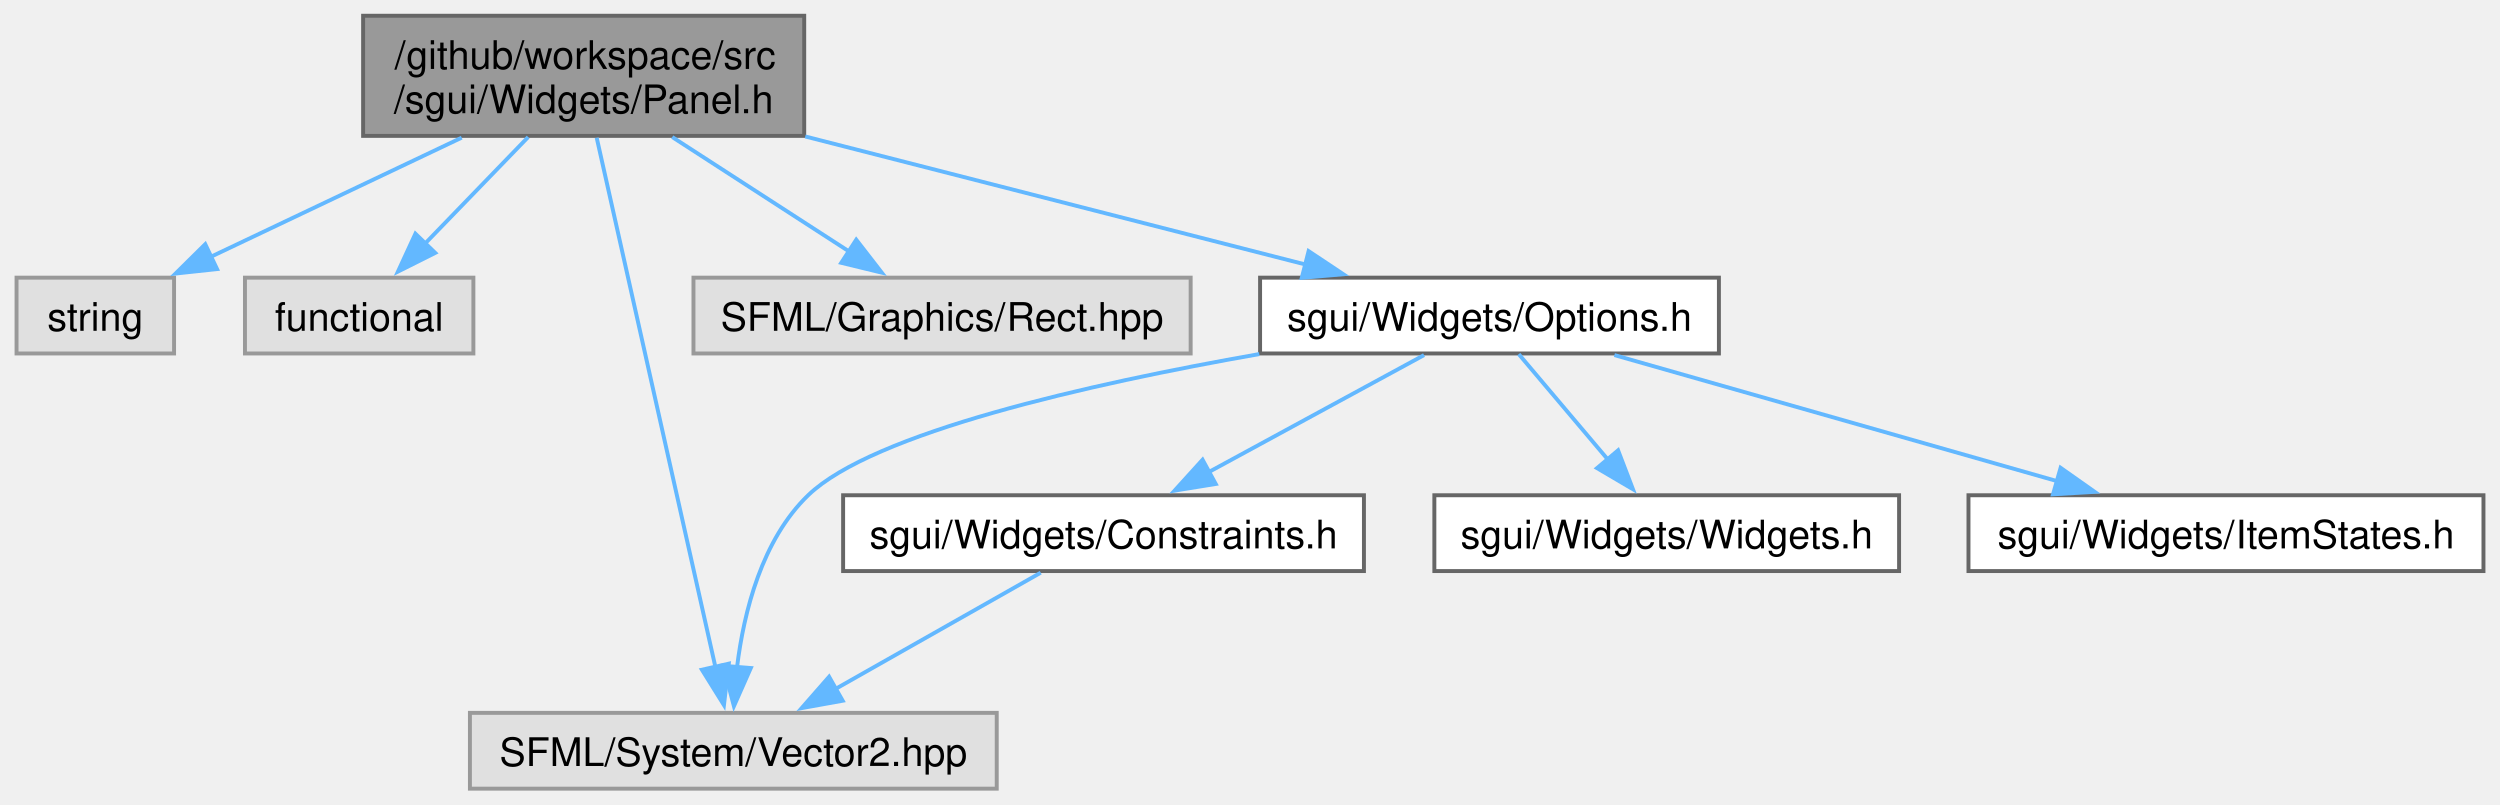
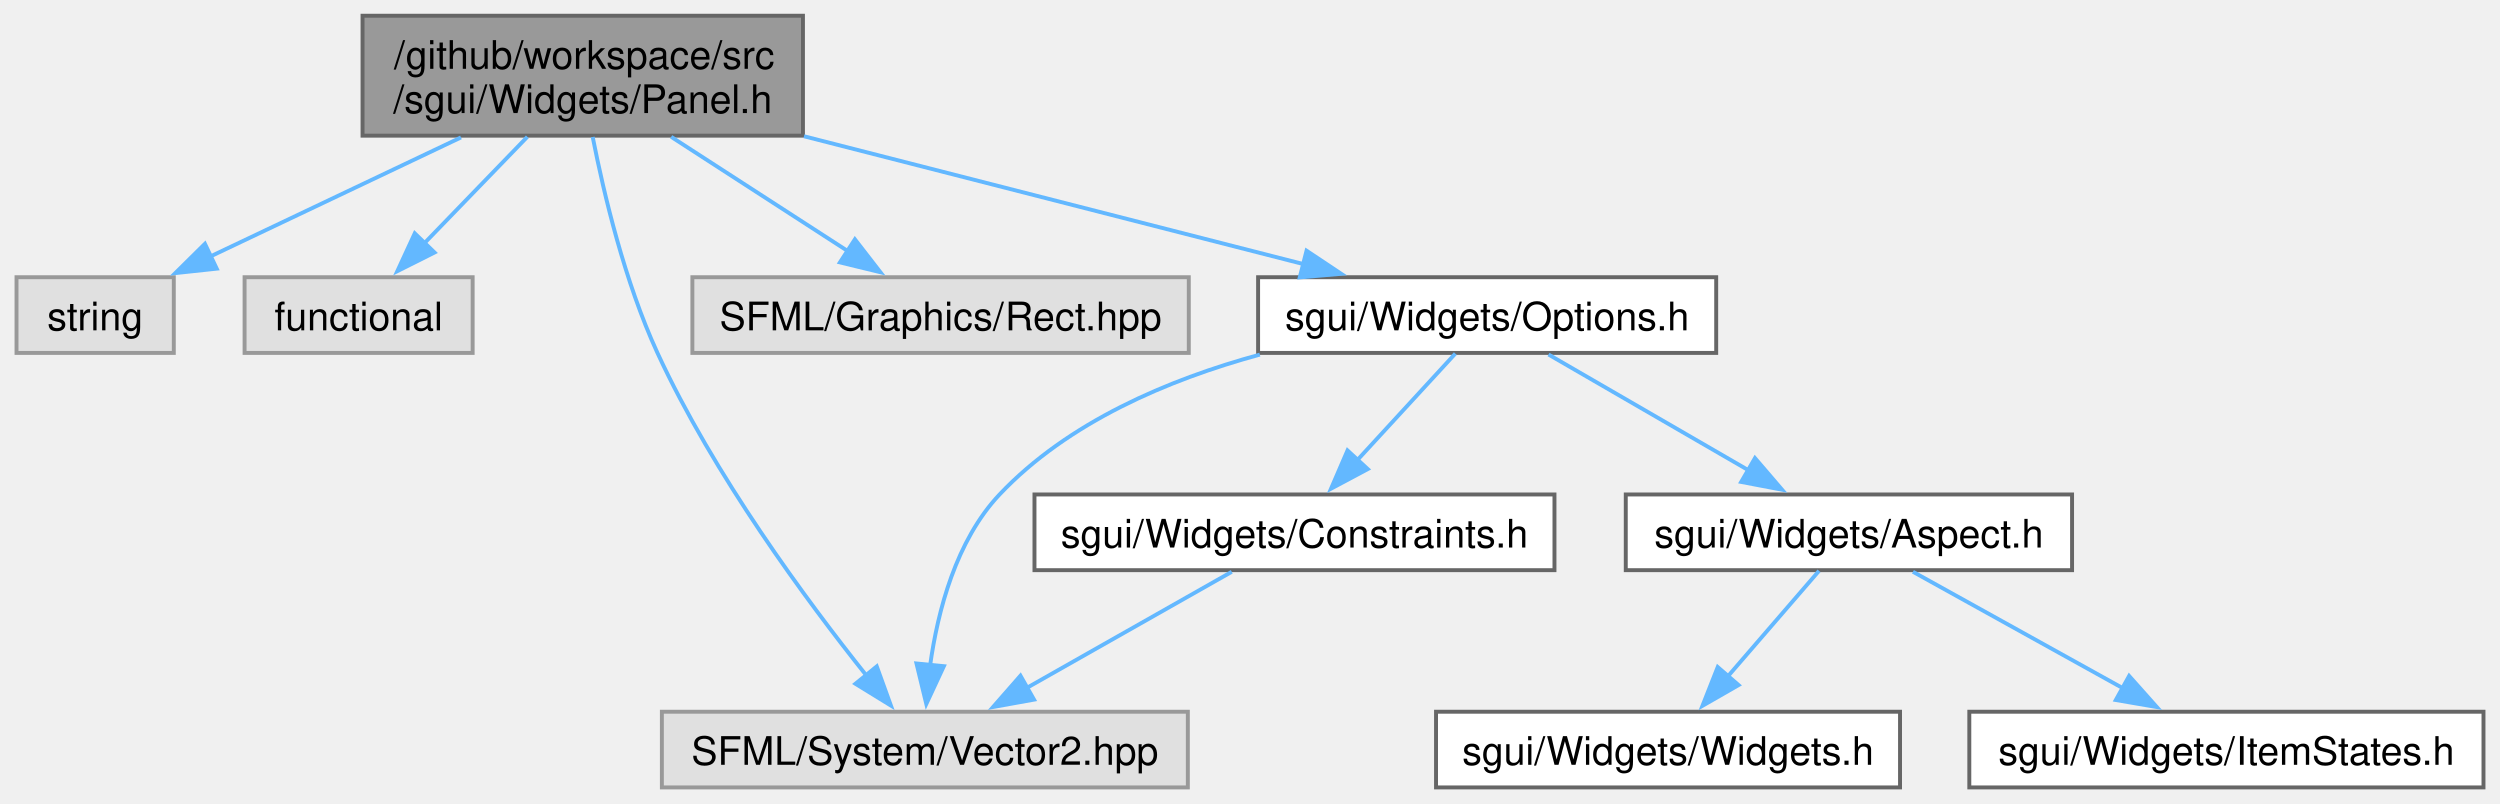
- <svg xmlns="http://www.w3.org/2000/svg" xmlns:xlink="http://www.w3.org/1999/xlink" width="634pt" height="204pt" viewBox="0.00 0.00 634.38 204.25">
+ <svg xmlns="http://www.w3.org/2000/svg" xmlns:xlink="http://www.w3.org/1999/xlink" width="635pt" height="204pt" viewBox="0.00 0.00 635.38 204.25">
  <g id="graph0" class="graph" transform="scale(1 1) rotate(0) translate(4 200.25)">
    <g id="Node000001" class="node">
      <g id="a_Node000001">
        <a xlink:title=" ">
          <polygon fill="#999999" stroke="#666666" points="200,-196.25 88,-196.25 88,-165.75 200,-165.75 200,-196.25" />
          <text text-anchor="start" x="96" y="-182.75" font-family="Helvetica,sans-Serif" font-size="10.00">/github/workspace/src</text>
          <text text-anchor="middle" x="144" y="-171.5" font-family="Helvetica,sans-Serif" font-size="10.00">/sgui/Widgets/Panel.h</text>
        </a>
      </g>
    </g>
    <g id="Node000002" class="node">
      <g id="a_Node000002">
        <a xlink:title=" ">
          <polygon fill="#e0e0e0" stroke="#999999" points="40,-129.75 0,-129.75 0,-110.5 40,-110.5 40,-129.75" />
          <text text-anchor="middle" x="20" y="-116.25" font-family="Helvetica,sans-Serif" font-size="10.00">string</text>
        </a>
      </g>
    </g>
    <g id="edge1_Node000001_Node000002" class="edge">
      <g id="a_edge1_Node000001_Node000002">
        <a xlink:title=" ">
          <path fill="none" stroke="#63b8ff" d="M113.03,-165.3C93.51,-156.03 68.46,-144.13 49.27,-135.02" />
          <polygon fill="#63b8ff" stroke="#63b8ff" points="50.92,-131.93 40.38,-130.8 47.92,-138.25 50.92,-131.93" />
        </a>
      </g>
    </g>
    <g id="Node000003" class="node">
      <g id="a_Node000003">
        <a xlink:title=" ">
          <polygon fill="#e0e0e0" stroke="#999999" points="116,-129.75 58,-129.75 58,-110.5 116,-110.5 116,-129.75" />
          <text text-anchor="middle" x="87" y="-116.25" font-family="Helvetica,sans-Serif" font-size="10.00">functional</text>
        </a>
      </g>
    </g>
    <g id="edge2_Node000001_Node000003" class="edge">
      <g id="a_edge2_Node000001_Node000003">
        <a xlink:title=" ">
          <path fill="none" stroke="#63b8ff" d="M129.91,-165.45C121.98,-157.26 112.04,-146.98 103.72,-138.39" />
          <polygon fill="#63b8ff" stroke="#63b8ff" points="106.31,-136.04 96.84,-131.29 101.28,-140.91 106.31,-136.04" />
        </a>
      </g>
    </g>
    <g id="Node000004" class="node">
      <g id="a_Node000004">
        <a xlink:title=" ">
-           <polygon fill="#e0e0e0" stroke="#999999" points="248.88,-19.25 115.12,-19.25 115.12,0 248.88,0 248.88,-19.25" />
-           <text text-anchor="middle" x="182" y="-5.75" font-family="Helvetica,sans-Serif" font-size="10.00">SFML/System/Vector2.hpp</text>
+           <polygon fill="#e0e0e0" stroke="#999999" points="297.88,-19.25 164.12,-19.25 164.12,0 297.88,0 297.88,-19.25" />
+           <text text-anchor="middle" x="231" y="-5.75" font-family="Helvetica,sans-Serif" font-size="10.00">SFML/System/Vector2.hpp</text>
        </a>
      </g>
    </g>
    <g id="edge3_Node000001_Node000004" class="edge">
      <g id="a_edge3_Node000001_Node000004">
        <a xlink:title=" ">
-           <path fill="none" stroke="#63b8ff" d="M147.31,-165.27C154.12,-134.87 169.76,-65.19 177.49,-30.71" />
-           <polygon fill="#63b8ff" stroke="#63b8ff" points="180.85,-31.74 179.62,-21.21 174.02,-30.2 180.85,-31.74" />
+           <path fill="none" stroke="#63b8ff" d="M146.53,-165.41C149.36,-151 154.67,-128.56 163,-110.5 177.29,-79.52 200.87,-47.59 216.17,-28.42" />
+           <polygon fill="#63b8ff" stroke="#63b8ff" points="218.77,-30.78 222.37,-20.81 213.34,-26.36 218.77,-30.78" />
        </a>
      </g>
    </g>
    <g id="Node000005" class="node">
      <g id="a_Node000005">
        <a xlink:title=" ">
          <polygon fill="#e0e0e0" stroke="#999999" points="298.12,-129.75 171.88,-129.75 171.88,-110.5 298.12,-110.5 298.12,-129.75" />
          <text text-anchor="middle" x="235" y="-116.25" font-family="Helvetica,sans-Serif" font-size="10.00">SFML/Graphics/Rect.hpp</text>
        </a>
      </g>
    </g>
    <g id="edge4_Node000001_Node000005" class="edge">
      <g id="a_edge4_Node000001_Node000005">
        <a xlink:title=" ">
          <path fill="none" stroke="#63b8ff" d="M166.49,-165.45C180.22,-156.57 197.73,-145.24 211.61,-136.26" />
          <polygon fill="#63b8ff" stroke="#63b8ff" points="213.21,-139.39 219.7,-131.02 209.4,-133.52 213.21,-139.39" />
        </a>
      </g>
    </g>
    <g id="Node000006" class="node">
      <g id="a_Node000006">
        <a xlink:href="_options_8h.html" target="_top" xlink:title=" ">
          <polygon fill="white" stroke="#666666" points="432.25,-129.75 315.75,-129.75 315.75,-110.5 432.25,-110.5 432.25,-129.75" />
          <text text-anchor="middle" x="374" y="-116.25" font-family="Helvetica,sans-Serif" font-size="10.00">sgui/Widgets/Options.h</text>
        </a>
      </g>
    </g>
    <g id="edge5_Node000001_Node000006" class="edge">
      <g id="a_edge5_Node000001_Node000006">
        <a xlink:title=" ">
          <path fill="none" stroke="#63b8ff" d="M200.26,-165.6C239.31,-155.6 290.71,-142.44 327.46,-133.04" />
          <polygon fill="#63b8ff" stroke="#63b8ff" points="328.07,-136.49 336.89,-130.62 326.34,-129.71 328.07,-136.49" />
        </a>
      </g>
    </g>
    <g id="edge6_Node000006_Node000004" class="edge">
      <g id="a_edge6_Node000006_Node000004">
        <a xlink:title=" ">
-           <path fill="none" stroke="#63b8ff" d="M315.55,-110.35C272.02,-102.69 217.41,-90.32 201,-74.5 189.27,-63.19 184.69,-44.98 182.95,-30.9" />
-           <polygon fill="#63b8ff" stroke="#63b8ff" points="186.44,-30.63 182.15,-20.94 179.46,-31.19 186.44,-30.63" />
+           <path fill="none" stroke="#63b8ff" d="M316.19,-110.07C292.84,-103.7 267.37,-92.87 250,-74.5 238.93,-62.78 234.28,-44.9 232.34,-31.03" />
+           <polygon fill="#63b8ff" stroke="#63b8ff" points="235.84,-30.83 231.37,-21.22 228.87,-31.52 235.84,-30.83" />
        </a>
      </g>
    </g>
    <g id="Node000007" class="node">
      <g id="a_Node000007">
        <a xlink:href="_constraints_8h.html" target="_top" xlink:title=" ">
-           <polygon fill="white" stroke="#666666" points="342.12,-74.5 209.88,-74.5 209.88,-55.25 342.12,-55.25 342.12,-74.5" />
-           <text text-anchor="middle" x="276" y="-61" font-family="Helvetica,sans-Serif" font-size="10.00">sgui/Widgets/Constraints.h</text>
+           <polygon fill="white" stroke="#666666" points="391.12,-74.5 258.88,-74.5 258.88,-55.25 391.12,-55.25 391.12,-74.5" />
+           <text text-anchor="middle" x="325" y="-61" font-family="Helvetica,sans-Serif" font-size="10.00">sgui/Widgets/Constraints.h</text>
        </a>
      </g>
    </g>
    <g id="edge7_Node000006_Node000007" class="edge">
      <g id="a_edge7_Node000006_Node000007">
        <a xlink:title=" ">
-           <path fill="none" stroke="#63b8ff" d="M357.38,-110.09C342.31,-101.91 319.86,-89.71 302.35,-80.19" />
-           <polygon fill="#63b8ff" stroke="#63b8ff" points="304.49,-77.37 294.04,-75.68 301.15,-83.52 304.49,-77.37" />
+           <path fill="none" stroke="#63b8ff" d="M365.91,-110.33C359.14,-102.98 349.28,-92.26 340.94,-83.19" />
+           <polygon fill="#63b8ff" stroke="#63b8ff" points="343.64,-80.96 334.29,-75.97 338.49,-85.7 343.64,-80.96" />
        </a>
      </g>
    </g>
    <g id="Node000008" class="node">
      <g id="a_Node000008">
-         <a xlink:href="_widgets_8h.html" target="_top" xlink:title=" ">
-           <polygon fill="white" stroke="#666666" points="478,-74.5 360,-74.5 360,-55.25 478,-55.25 478,-74.5" />
-           <text text-anchor="middle" x="419" y="-61" font-family="Helvetica,sans-Serif" font-size="10.00">sgui/Widgets/Widgets.h</text>
+         <a xlink:href="_aspect_8h.html" target="_top" xlink:title=" ">
+           <polygon fill="white" stroke="#666666" points="522.75,-74.5 409.25,-74.5 409.25,-55.25 522.75,-55.25 522.75,-74.5" />
+           <text text-anchor="middle" x="466" y="-61" font-family="Helvetica,sans-Serif" font-size="10.00">sgui/Widgets/Aspect.h</text>
        </a>
      </g>
    </g>
    <g id="edge9_Node000006_Node000008" class="edge">
      <g id="a_edge9_Node000006_Node000008">
        <a xlink:title=" ">
-           <path fill="none" stroke="#63b8ff" d="M381.43,-110.33C387.58,-103.05 396.51,-92.48 404.13,-83.48" />
-           <polygon fill="#63b8ff" stroke="#63b8ff" points="406.65,-85.91 410.43,-76.02 401.3,-81.39 406.65,-85.91" />
-         </a>
-       </g>
-     </g>
-     <g id="Node000009" class="node">
-       <g id="a_Node000009">
-         <a xlink:href="_item_states_8h.html" target="_top" xlink:title=" ">
-           <polygon fill="white" stroke="#666666" points="626.38,-74.5 495.62,-74.5 495.62,-55.25 626.38,-55.25 626.38,-74.5" />
-           <text text-anchor="middle" x="561" y="-61" font-family="Helvetica,sans-Serif" font-size="10.00">sgui/Widgets/ItemStates.h</text>
-         </a>
-       </g>
-     </g>
-     <g id="edge10_Node000006_Node000009" class="edge">
-       <g id="a_edge10_Node000006_Node000009">
-         <a xlink:title=" ">
-           <path fill="none" stroke="#63b8ff" d="M405.72,-110.09C436.75,-101.26 484.21,-87.74 518.49,-77.98" />
-           <polygon fill="#63b8ff" stroke="#63b8ff" points="519.01,-81.47 527.67,-75.37 517.09,-74.74 519.01,-81.47" />
+           <path fill="none" stroke="#63b8ff" d="M389.61,-110.09C403.62,-101.98 424.43,-89.93 440.8,-80.46" />
+           <polygon fill="#63b8ff" stroke="#63b8ff" points="442.11,-83.75 449.01,-75.71 438.6,-77.69 442.11,-83.75" />
        </a>
      </g>
    </g>
    <g id="edge8_Node000007_Node000004" class="edge">
      <g id="a_edge8_Node000007_Node000004">
        <a xlink:title=" ">
-           <path fill="none" stroke="#63b8ff" d="M260.05,-54.84C245.74,-46.73 224.47,-34.68 207.75,-25.21" />
-           <polygon fill="#63b8ff" stroke="#63b8ff" points="209.77,-22.33 199.34,-20.45 206.32,-28.42 209.77,-22.33" />
+           <path fill="none" stroke="#63b8ff" d="M309.05,-54.84C294.74,-46.73 273.47,-34.68 256.75,-25.21" />
+           <polygon fill="#63b8ff" stroke="#63b8ff" points="258.77,-22.33 248.34,-20.45 255.32,-28.42 258.77,-22.33" />
+         </a>
+       </g>
+     </g>
+     <g id="Node000009" class="node">
+       <g id="a_Node000009">
+         <a xlink:href="_widgets_8h.html" target="_top" xlink:title=" ">
+           <polygon fill="white" stroke="#666666" points="479,-19.25 361,-19.25 361,0 479,0 479,-19.25" />
+           <text text-anchor="middle" x="420" y="-5.75" font-family="Helvetica,sans-Serif" font-size="10.00">sgui/Widgets/Widgets.h</text>
+         </a>
+       </g>
+     </g>
+     <g id="edge10_Node000008_Node000009" class="edge">
+       <g id="a_edge10_Node000008_Node000009">
+         <a xlink:title=" ">
+           <path fill="none" stroke="#63b8ff" d="M458.4,-55.08C452.12,-47.8 442.99,-37.23 435.2,-28.23" />
+           <polygon fill="#63b8ff" stroke="#63b8ff" points="437.94,-26.03 428.75,-20.75 432.64,-30.61 437.94,-26.03" />
+         </a>
+       </g>
+     </g>
+     <g id="Node000010" class="node">
+       <g id="a_Node000010">
+         <a xlink:href="_item_states_8h.html" target="_top" xlink:title=" ">
+           <polygon fill="white" stroke="#666666" points="627.38,-19.25 496.62,-19.25 496.62,0 627.38,0 627.38,-19.25" />
+           <text text-anchor="middle" x="562" y="-5.75" font-family="Helvetica,sans-Serif" font-size="10.00">sgui/Widgets/ItemStates.h</text>
+         </a>
+       </g>
+     </g>
+     <g id="edge11_Node000008_Node000010" class="edge">
+       <g id="a_edge11_Node000008_Node000010">
+         <a xlink:title=" ">
+           <path fill="none" stroke="#63b8ff" d="M482.29,-54.84C496.9,-46.73 518.63,-34.68 535.71,-25.21" />
+           <polygon fill="#63b8ff" stroke="#63b8ff" points="537.26,-28.35 544.31,-20.44 533.87,-22.23 537.26,-28.35" />
        </a>
      </g>
    </g>
  </g>
</svg>
